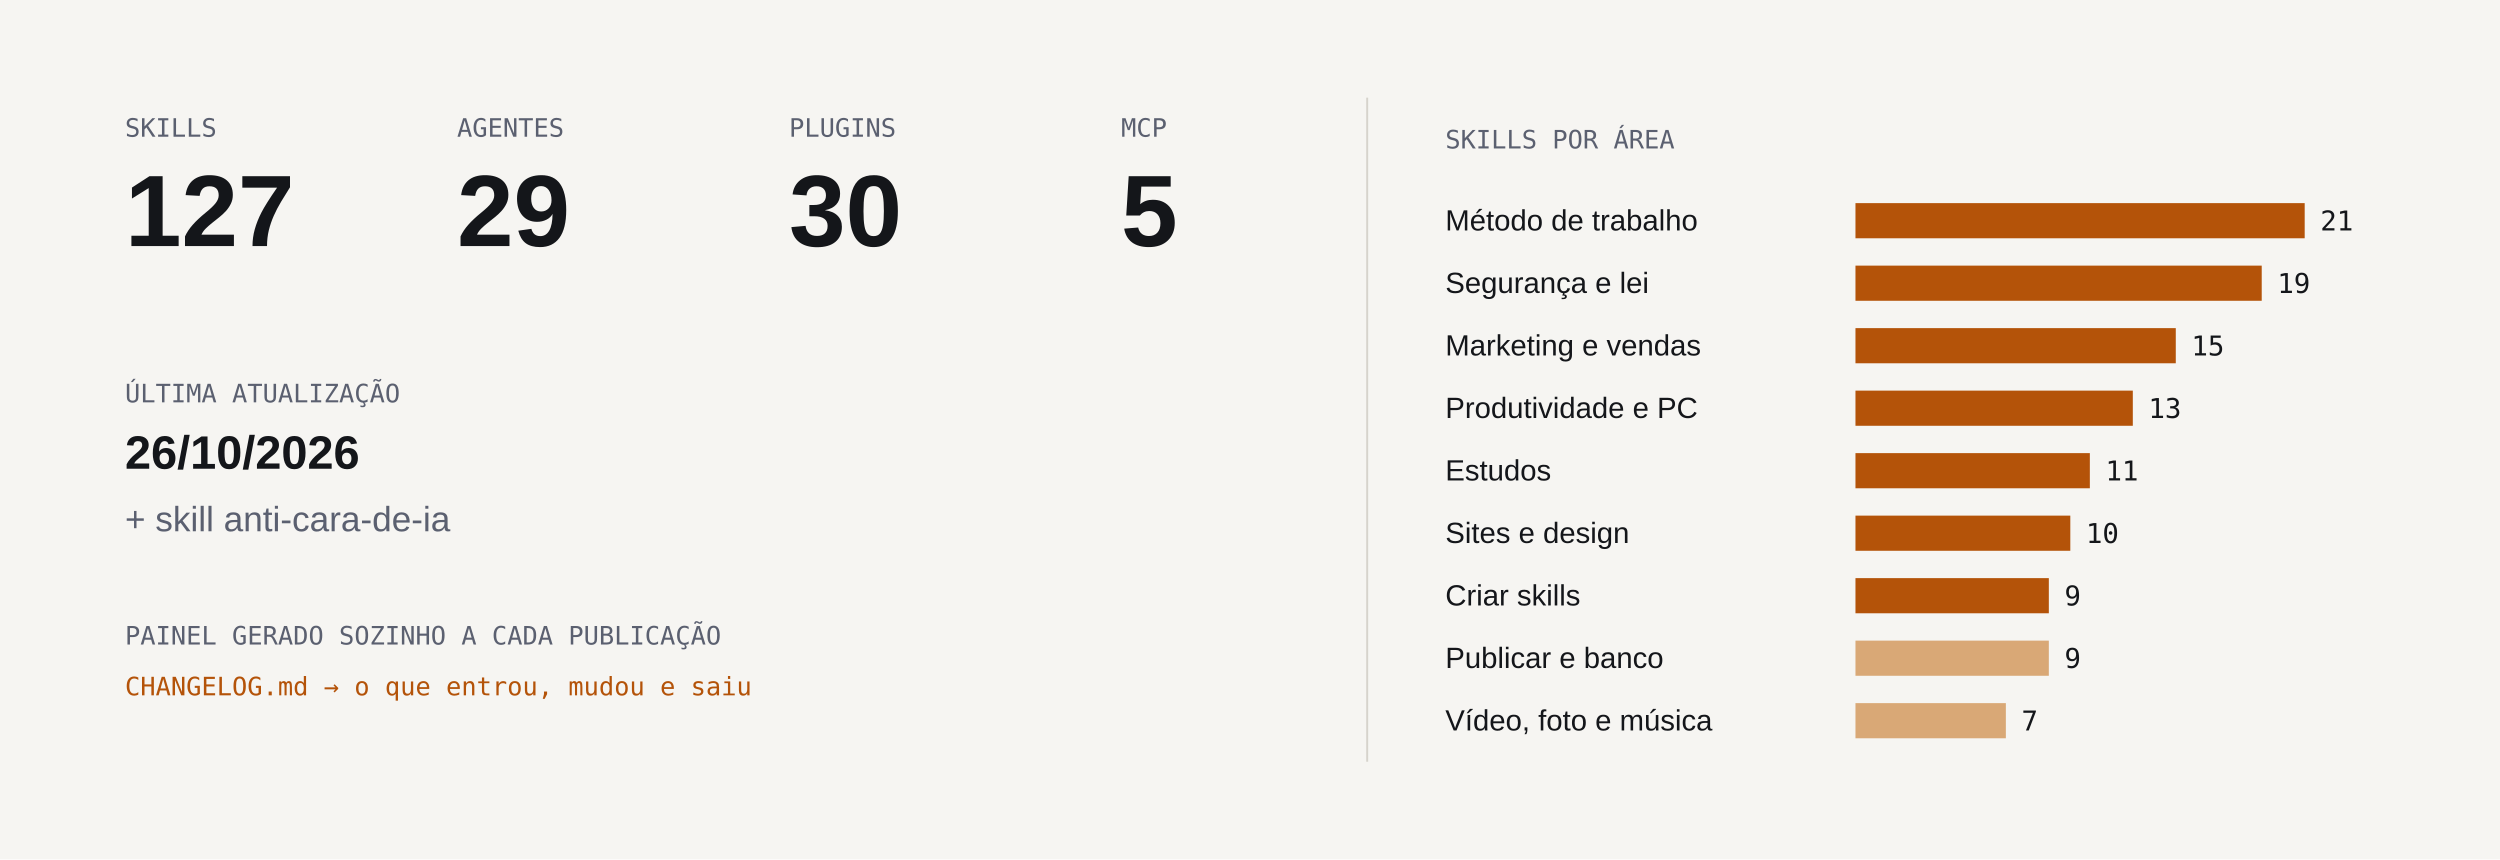
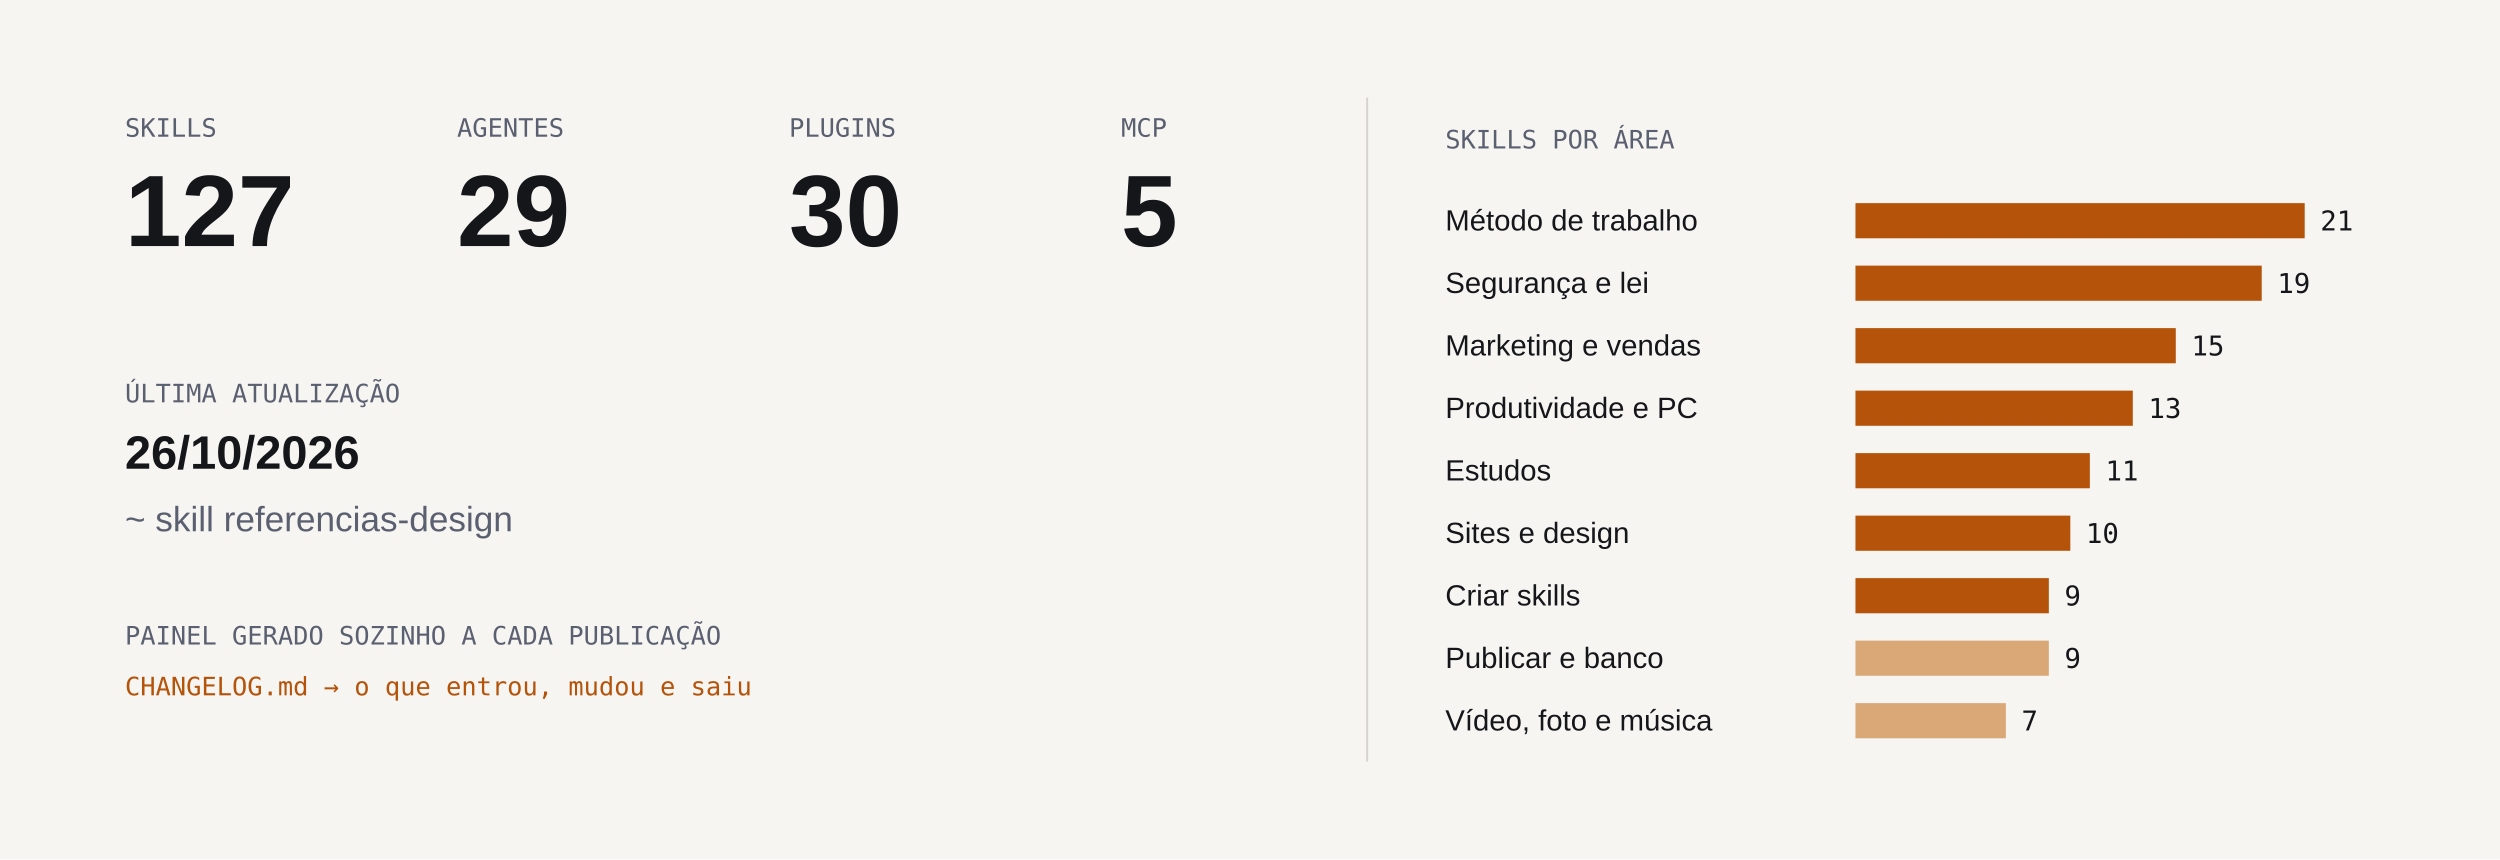
<svg xmlns="http://www.w3.org/2000/svg" viewBox="0 0 1280 440" width="1280" height="440" role="img" aria-label="Painel do kit: skills por área e última atualização 26/10/2026">
  <rect width="1280" height="440" fill="#f6f5f2" />
  <text x="64" y="70" font-family="'JetBrains Mono','Cascadia Code',Consolas,'DejaVu Sans Mono',monospace" font-size="13" fill="#5b6070">SKILLS</text>
  <text x="64" y="126" font-family="'Inter Tight','Segoe UI','Helvetica Neue',Arial,sans-serif" font-size="52" font-weight="700" fill="#14161a">127</text>
  <text x="234" y="70" font-family="'JetBrains Mono','Cascadia Code',Consolas,'DejaVu Sans Mono',monospace" font-size="13" fill="#5b6070">AGENTES</text>
  <text x="234" y="126" font-family="'Inter Tight','Segoe UI','Helvetica Neue',Arial,sans-serif" font-size="52" font-weight="700" fill="#14161a">29</text>
  <text x="404" y="70" font-family="'JetBrains Mono','Cascadia Code',Consolas,'DejaVu Sans Mono',monospace" font-size="13" fill="#5b6070">PLUGINS</text>
  <text x="404" y="126" font-family="'Inter Tight','Segoe UI','Helvetica Neue',Arial,sans-serif" font-size="52" font-weight="700" fill="#14161a">30</text>
  <text x="574" y="70" font-family="'JetBrains Mono','Cascadia Code',Consolas,'DejaVu Sans Mono',monospace" font-size="13" fill="#5b6070">MCP</text>
  <text x="574" y="126" font-family="'Inter Tight','Segoe UI','Helvetica Neue',Arial,sans-serif" font-size="52" font-weight="700" fill="#14161a">5</text>
  <text x="64" y="206" font-family="'JetBrains Mono','Cascadia Code',Consolas,'DejaVu Sans Mono',monospace" font-size="13" fill="#5b6070">ÚLTIMA ATUALIZAÇÃO</text>
  <text x="64" y="240" font-family="'Inter Tight','Segoe UI','Helvetica Neue',Arial,sans-serif" font-size="24" font-weight="700" fill="#14161a">26/10/2026</text>
-   <text x="64" y="272" font-family="'Inter Tight','Segoe UI','Helvetica Neue',Arial,sans-serif" font-size="18" fill="#5b6070">+ skill anti-cara-de-ia</text>
+   <text x="64" y="272" font-family="'Inter Tight','Segoe UI','Helvetica Neue',Arial,sans-serif" font-size="18" fill="#5b6070">~ skill referencias-design</text>
  <text x="64" y="330" font-family="'JetBrains Mono','Cascadia Code',Consolas,'DejaVu Sans Mono',monospace" font-size="13" fill="#5b6070">PAINEL GERADO SOZINHO A CADA PUBLICAÇÃO</text>
  <text x="64" y="356" font-family="'JetBrains Mono','Cascadia Code',Consolas,'DejaVu Sans Mono',monospace" font-size="13" fill="#b45309">CHANGELOG.md → o que entrou, mudou e saiu</text>
  <line x1="700" y1="50" x2="700" y2="390" stroke="#d6d3cc" />
  <text x="740" y="76" font-family="'JetBrains Mono','Cascadia Code',Consolas,'DejaVu Sans Mono',monospace" font-size="13" fill="#5b6070">SKILLS POR ÁREA</text>
  <text x="740" y="118" font-family="'Inter Tight','Segoe UI','Helvetica Neue',Arial,sans-serif" font-size="15" fill="#14161a">Método de trabalho</text>
  <rect x="950" y="104" width="230" height="18" fill="#b45309" />
  <text x="1188" y="118" font-family="'JetBrains Mono','Cascadia Code',Consolas,'DejaVu Sans Mono',monospace" font-size="14" fill="#14161a">21</text>
  <text x="740" y="150" font-family="'Inter Tight','Segoe UI','Helvetica Neue',Arial,sans-serif" font-size="15" fill="#14161a">Segurança e lei</text>
  <rect x="950" y="136" width="208" height="18" fill="#b45309" />
  <text x="1166" y="150" font-family="'JetBrains Mono','Cascadia Code',Consolas,'DejaVu Sans Mono',monospace" font-size="14" fill="#14161a">19</text>
  <text x="740" y="182" font-family="'Inter Tight','Segoe UI','Helvetica Neue',Arial,sans-serif" font-size="15" fill="#14161a">Marketing e vendas</text>
  <rect x="950" y="168" width="164" height="18" fill="#b45309" />
  <text x="1122" y="182" font-family="'JetBrains Mono','Cascadia Code',Consolas,'DejaVu Sans Mono',monospace" font-size="14" fill="#14161a">15</text>
  <text x="740" y="214" font-family="'Inter Tight','Segoe UI','Helvetica Neue',Arial,sans-serif" font-size="15" fill="#14161a">Produtividade e PC</text>
  <rect x="950" y="200" width="142" height="18" fill="#b45309" />
  <text x="1100" y="214" font-family="'JetBrains Mono','Cascadia Code',Consolas,'DejaVu Sans Mono',monospace" font-size="14" fill="#14161a">13</text>
  <text x="740" y="246" font-family="'Inter Tight','Segoe UI','Helvetica Neue',Arial,sans-serif" font-size="15" fill="#14161a">Estudos</text>
  <rect x="950" y="232" width="120" height="18" fill="#b45309" />
  <text x="1078" y="246" font-family="'JetBrains Mono','Cascadia Code',Consolas,'DejaVu Sans Mono',monospace" font-size="14" fill="#14161a">11</text>
  <text x="740" y="278" font-family="'Inter Tight','Segoe UI','Helvetica Neue',Arial,sans-serif" font-size="15" fill="#14161a">Sites e design</text>
  <rect x="950" y="264" width="110" height="18" fill="#b45309" />
  <text x="1068" y="278" font-family="'JetBrains Mono','Cascadia Code',Consolas,'DejaVu Sans Mono',monospace" font-size="14" fill="#14161a">10</text>
  <text x="740" y="310" font-family="'Inter Tight','Segoe UI','Helvetica Neue',Arial,sans-serif" font-size="15" fill="#14161a">Criar skills</text>
  <rect x="950" y="296" width="99" height="18" fill="#b45309" />
  <text x="1057" y="310" font-family="'JetBrains Mono','Cascadia Code',Consolas,'DejaVu Sans Mono',monospace" font-size="14" fill="#14161a">9</text>
  <text x="740" y="342" font-family="'Inter Tight','Segoe UI','Helvetica Neue',Arial,sans-serif" font-size="15" fill="#14161a">Publicar e banco</text>
  <rect x="950" y="328" width="99" height="18" fill="#d9a876" />
  <text x="1057" y="342" font-family="'JetBrains Mono','Cascadia Code',Consolas,'DejaVu Sans Mono',monospace" font-size="14" fill="#14161a">9</text>
  <text x="740" y="374" font-family="'Inter Tight','Segoe UI','Helvetica Neue',Arial,sans-serif" font-size="15" fill="#14161a">Vídeo, foto e música</text>
  <rect x="950" y="360" width="77" height="18" fill="#d9a876" />
  <text x="1035" y="374" font-family="'JetBrains Mono','Cascadia Code',Consolas,'DejaVu Sans Mono',monospace" font-size="14" fill="#14161a">7</text>
</svg>
